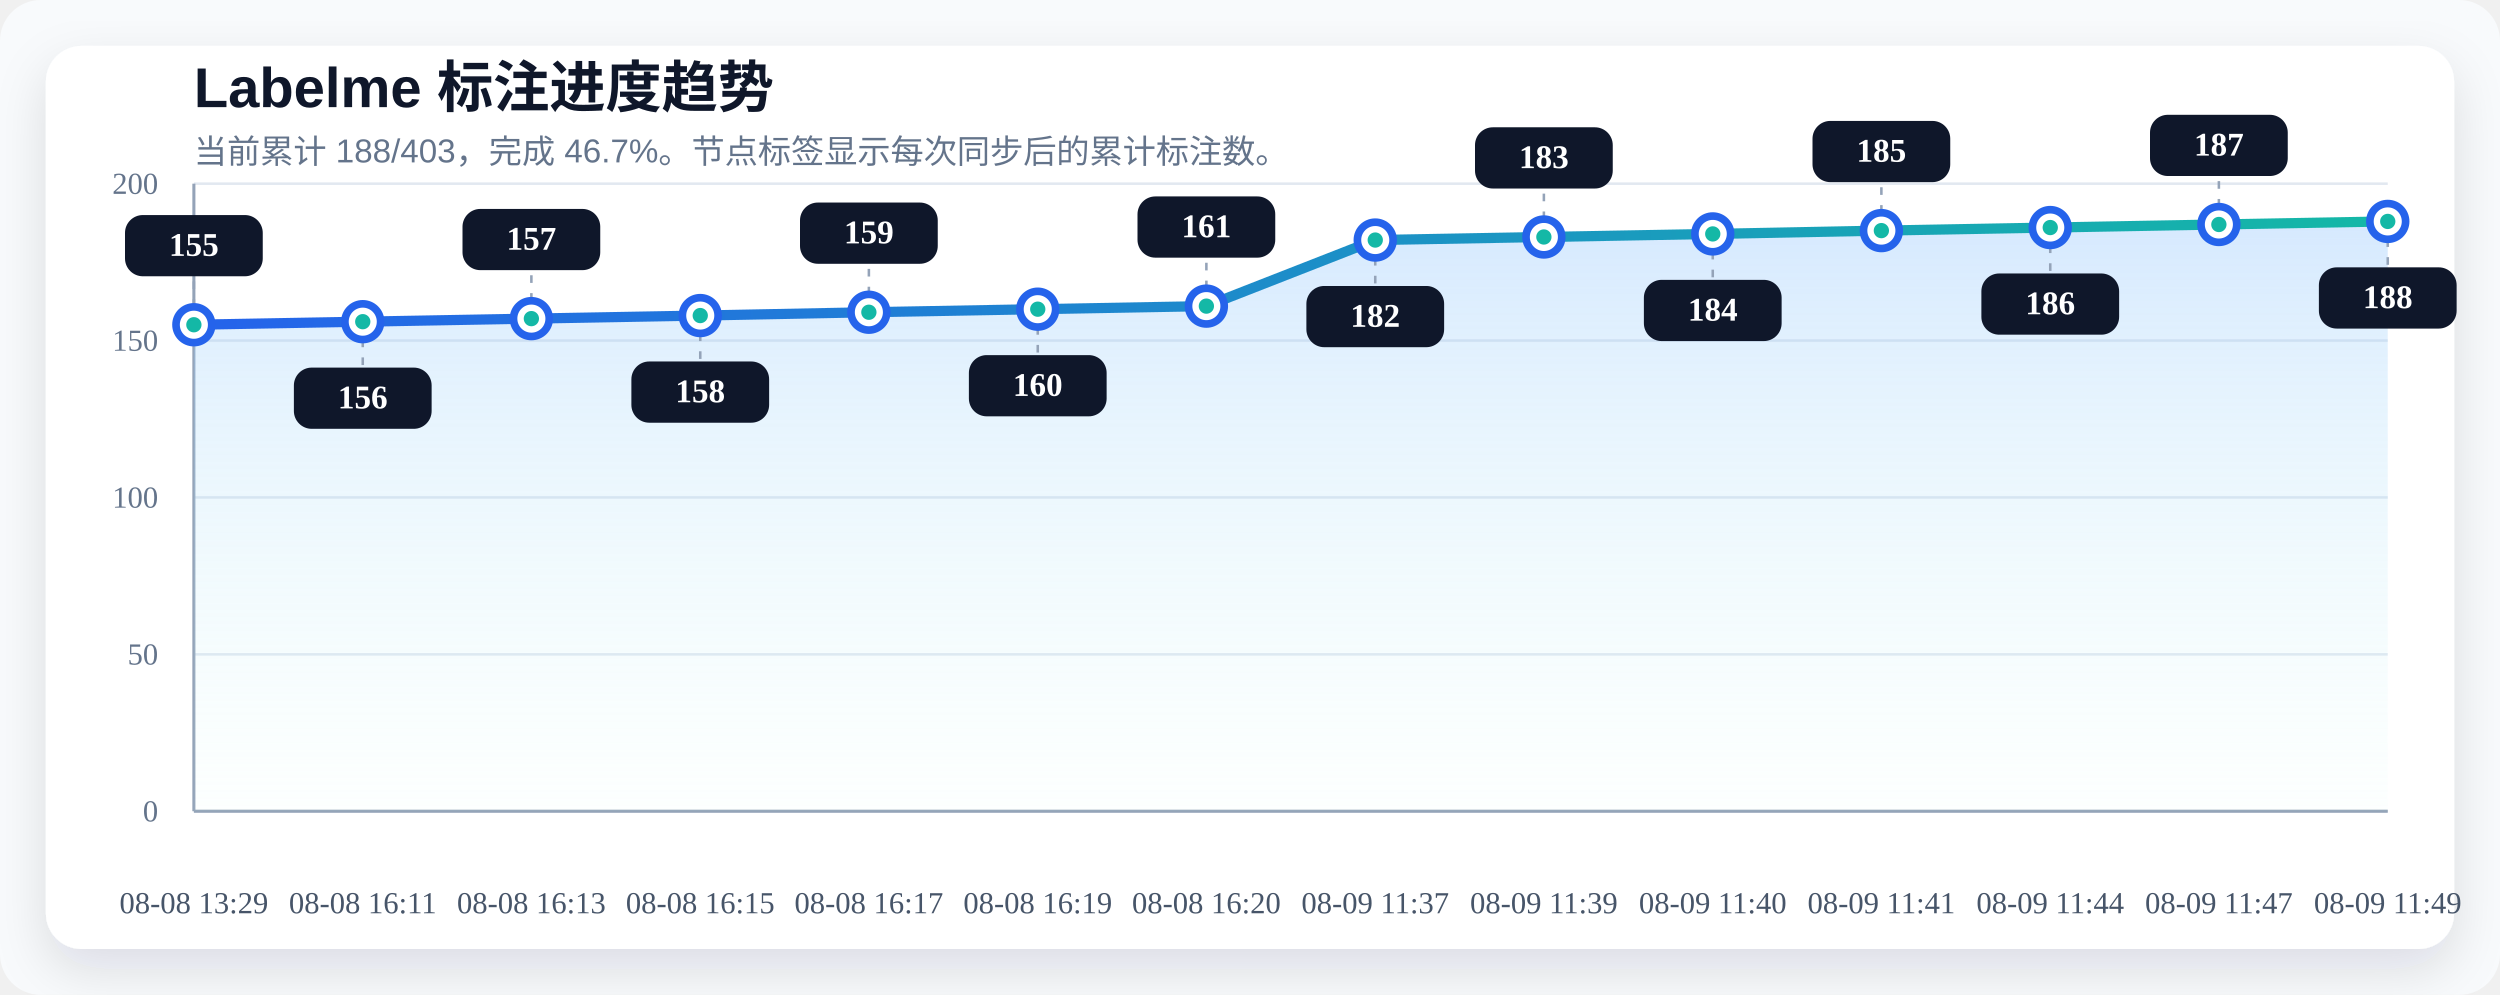
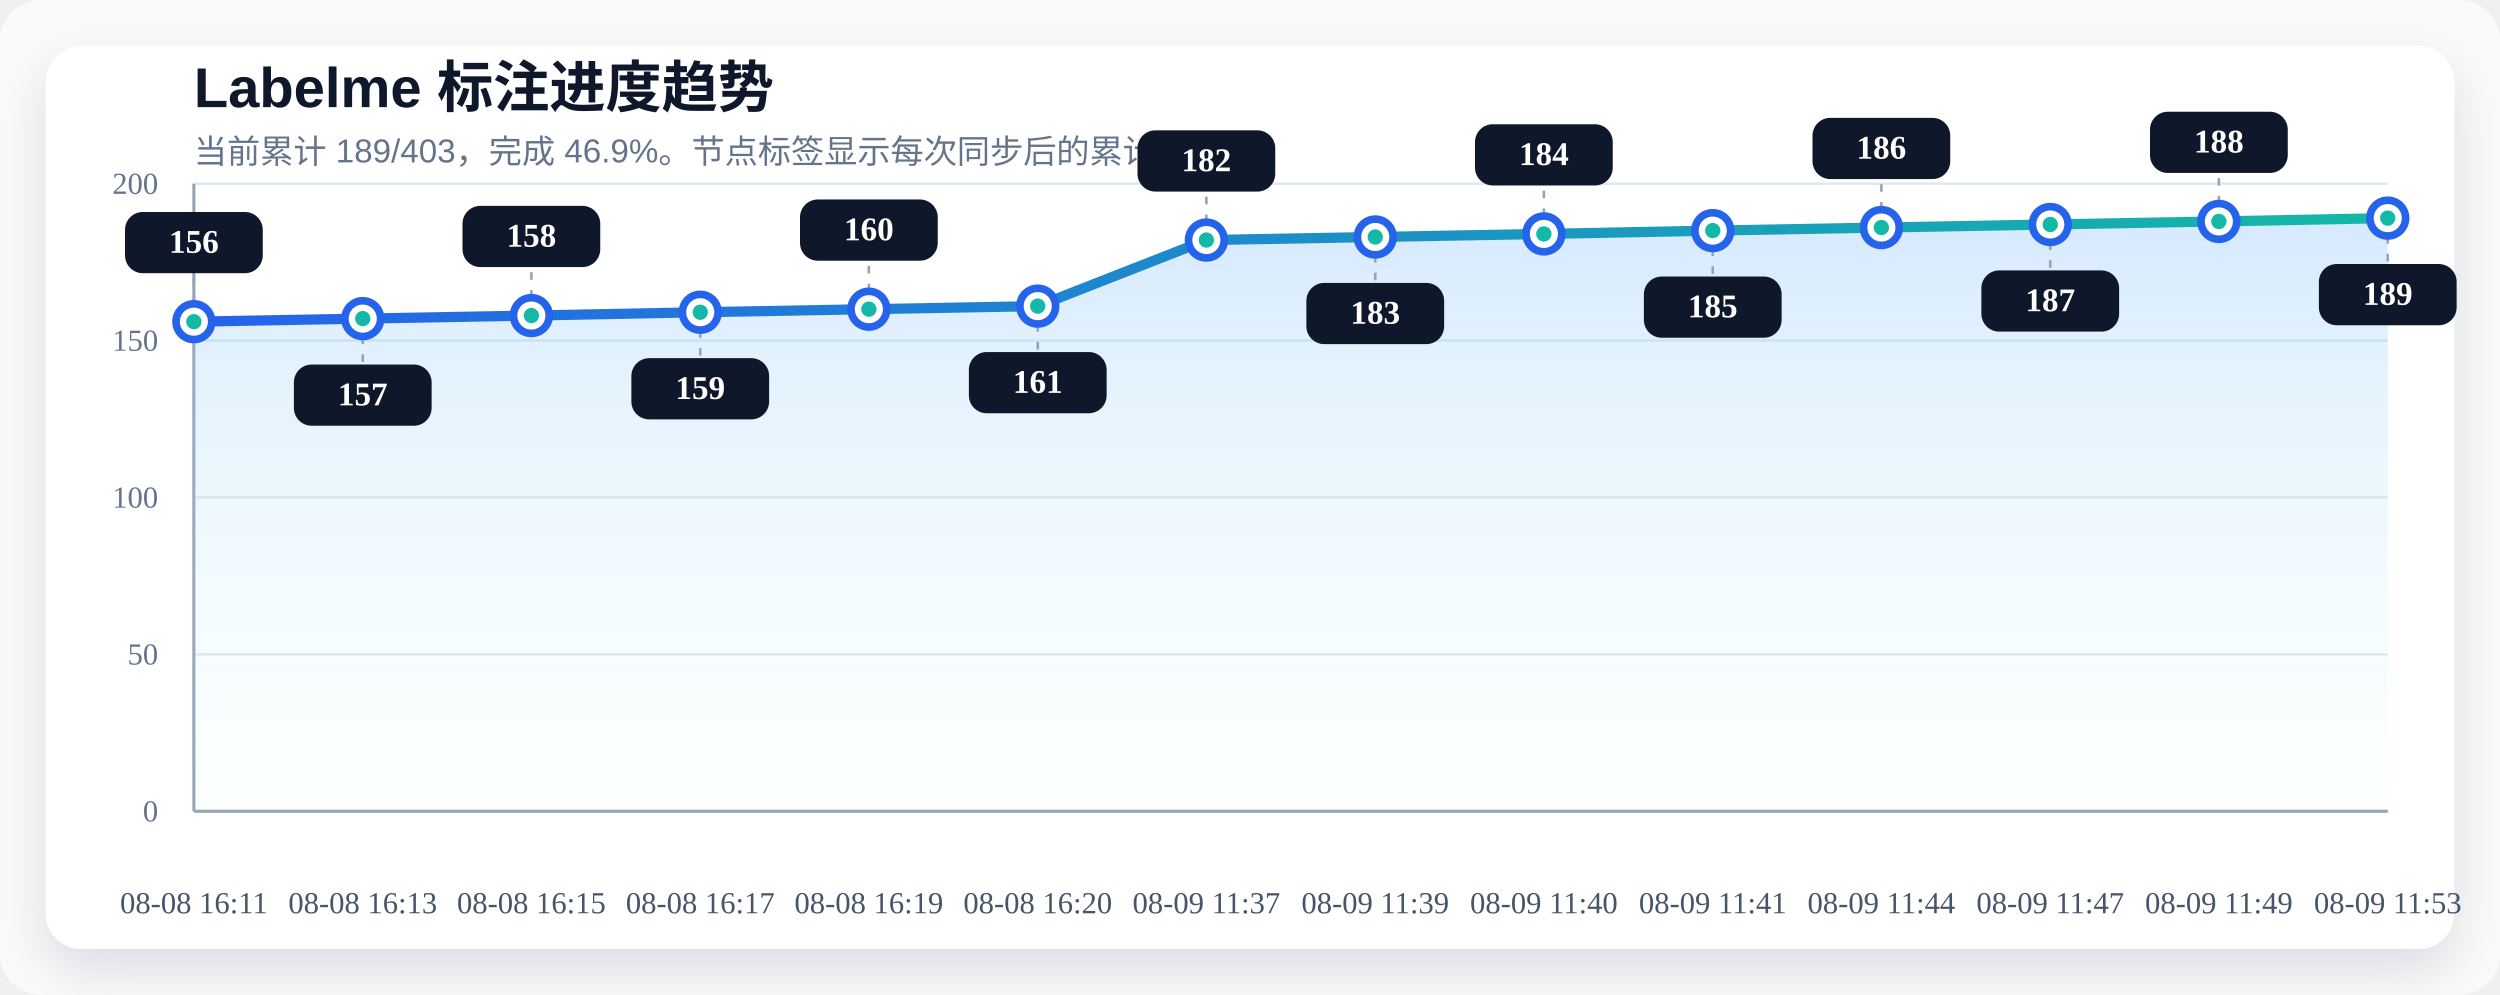
<svg xmlns="http://www.w3.org/2000/svg" width="980" height="390" viewBox="0 0 980 390">
  <defs>
    <linearGradient id="lineGradient" x1="0" y1="0" x2="1" y2="0">
      <stop offset="0%" stop-color="#2563eb" />
      <stop offset="100%" stop-color="#14b8a6" />
    </linearGradient>
    <linearGradient id="areaGradient" x1="0" y1="0" x2="0" y2="1">
      <stop offset="0%" stop-color="#93c5fd" stop-opacity="0.38" />
      <stop offset="100%" stop-color="#ccfbf1" stop-opacity="0.05" />
    </linearGradient>
    <filter id="softShadow" x="-20%" y="-20%" width="140%" height="140%">
      <feDropShadow dx="0" dy="8" stdDeviation="10" flood-color="#0f172a" flood-opacity="0.12" />
    </filter>
  </defs>
  <rect width="100%" height="100%" rx="16" fill="#f8fafc" />
  <rect x="18" y="18" width="944" height="354" rx="14" fill="#ffffff" filter="url(#softShadow)" />
  <text x="76" y="42" font-size="22" font-weight="800" font-family="Arial, sans-serif" fill="#0f172a">Labelme 标注进度趋势</text>
-   <text x="76" y="64" font-size="13" font-family="Arial, sans-serif" fill="#64748b">当前累计 188/403，完成 46.7%。节点标签显示每次同步后的累计标注数。</text>
+   <text x="76" y="64" font-size="13" font-family="Arial, sans-serif" fill="#64748b">当前累计 189/403，完成 46.9%。节点标签显示每次同步后的累计标注数。</text>
  <line x1="76" y1="318.0" x2="936" y2="318.0" stroke="#e2e8f0" stroke-width="1" />
  <line x1="76" y1="256.5" x2="936" y2="256.5" stroke="#e2e8f0" stroke-width="1" />
  <line x1="76" y1="195.0" x2="936" y2="195.0" stroke="#e2e8f0" stroke-width="1" />
  <line x1="76" y1="133.5" x2="936" y2="133.5" stroke="#e2e8f0" stroke-width="1" />
  <line x1="76" y1="72.0" x2="936" y2="72.0" stroke="#e2e8f0" stroke-width="1" />
  <line x1="76" y1="318" x2="936" y2="318" stroke="#94a3b8" stroke-width="1.2" />
  <line x1="76" y1="72" x2="76" y2="318" stroke="#94a3b8" stroke-width="1.2" />
  <text x="62" y="322.0" text-anchor="end" font-size="12" fill="#64748b">0</text>
  <text x="62" y="260.5" text-anchor="end" font-size="12" fill="#64748b">50</text>
  <text x="62" y="199.0" text-anchor="end" font-size="12" fill="#64748b">100</text>
  <text x="62" y="137.5" text-anchor="end" font-size="12" fill="#64748b">150</text>
  <text x="62" y="76.0" text-anchor="end" font-size="12" fill="#64748b">200</text>
-   <polygon points="76.0,318.0 76.0,127.3 142.2,126.1 208.3,124.9 274.5,123.7 340.6,122.4 406.8,121.2 472.9,120.0 539.1,94.1 605.2,92.9 671.4,91.7 737.5,90.4 803.7,89.2 869.8,88.0 936.0,86.8 936.0,318.0" fill="url(#areaGradient)" />
-   <polyline points="76.0,127.3 142.2,126.1 208.3,124.9 274.5,123.7 340.6,122.4 406.8,121.2 472.9,120.0 539.1,94.1 605.2,92.9 671.4,91.7 737.5,90.4 803.7,89.2 869.8,88.0 936.0,86.8" fill="none" stroke="url(#lineGradient)" stroke-width="4" stroke-linejoin="round" stroke-linecap="round" />
-   <line x1="76.0" y1="127.3" x2="76.0" y2="101.3" stroke="#94a3b8" stroke-width="1" stroke-dasharray="3 4" />
-   <rect x="49.0" y="84.3" width="54" height="24" rx="7" fill="#0f172a" />
-   <text x="76.0" y="100.3" text-anchor="middle" font-size="13" font-weight="700" fill="#ffffff">155</text>
-   <circle cx="76.0" cy="127.3" r="7" fill="#ffffff" stroke="#2563eb" stroke-width="3" />
-   <circle cx="76.0" cy="127.3" r="3" fill="#14b8a6" />
-   <line x1="142.2" y1="126.1" x2="142.2" y2="161.1" stroke="#94a3b8" stroke-width="1" stroke-dasharray="3 4" />
-   <rect x="115.2" y="144.1" width="54" height="24" rx="7" fill="#0f172a" />
-   <text x="142.2" y="160.1" text-anchor="middle" font-size="13" font-weight="700" fill="#ffffff">156</text>
-   <circle cx="142.2" cy="126.1" r="7" fill="#ffffff" stroke="#2563eb" stroke-width="3" />
-   <circle cx="142.2" cy="126.1" r="3" fill="#14b8a6" />
-   <line x1="208.3" y1="124.9" x2="208.3" y2="98.9" stroke="#94a3b8" stroke-width="1" stroke-dasharray="3 4" />
-   <rect x="181.3" y="81.9" width="54" height="24" rx="7" fill="#0f172a" />
-   <text x="208.3" y="97.9" text-anchor="middle" font-size="13" font-weight="700" fill="#ffffff">157</text>
-   <circle cx="208.3" cy="124.9" r="7" fill="#ffffff" stroke="#2563eb" stroke-width="3" />
-   <circle cx="208.3" cy="124.9" r="3" fill="#14b8a6" />
-   <line x1="274.5" y1="123.7" x2="274.5" y2="158.7" stroke="#94a3b8" stroke-width="1" stroke-dasharray="3 4" />
-   <rect x="247.5" y="141.7" width="54" height="24" rx="7" fill="#0f172a" />
-   <text x="274.5" y="157.7" text-anchor="middle" font-size="13" font-weight="700" fill="#ffffff">158</text>
-   <circle cx="274.5" cy="123.7" r="7" fill="#ffffff" stroke="#2563eb" stroke-width="3" />
-   <circle cx="274.5" cy="123.7" r="3" fill="#14b8a6" />
-   <line x1="340.6" y1="122.4" x2="340.6" y2="96.4" stroke="#94a3b8" stroke-width="1" stroke-dasharray="3 4" />
-   <rect x="313.6" y="79.4" width="54" height="24" rx="7" fill="#0f172a" />
-   <text x="340.6" y="95.4" text-anchor="middle" font-size="13" font-weight="700" fill="#ffffff">159</text>
-   <circle cx="340.6" cy="122.4" r="7" fill="#ffffff" stroke="#2563eb" stroke-width="3" />
-   <circle cx="340.6" cy="122.4" r="3" fill="#14b8a6" />
-   <line x1="406.8" y1="121.2" x2="406.8" y2="156.2" stroke="#94a3b8" stroke-width="1" stroke-dasharray="3 4" />
-   <rect x="379.8" y="139.2" width="54" height="24" rx="7" fill="#0f172a" />
-   <text x="406.8" y="155.2" text-anchor="middle" font-size="13" font-weight="700" fill="#ffffff">160</text>
-   <circle cx="406.8" cy="121.2" r="7" fill="#ffffff" stroke="#2563eb" stroke-width="3" />
-   <circle cx="406.8" cy="121.2" r="3" fill="#14b8a6" />
-   <line x1="472.9" y1="120.0" x2="472.9" y2="94.0" stroke="#94a3b8" stroke-width="1" stroke-dasharray="3 4" />
-   <rect x="445.9" y="77.0" width="54" height="24" rx="7" fill="#0f172a" />
-   <text x="472.9" y="93.0" text-anchor="middle" font-size="13" font-weight="700" fill="#ffffff">161</text>
-   <circle cx="472.9" cy="120.0" r="7" fill="#ffffff" stroke="#2563eb" stroke-width="3" />
-   <circle cx="472.9" cy="120.0" r="3" fill="#14b8a6" />
-   <line x1="539.1" y1="94.1" x2="539.1" y2="129.1" stroke="#94a3b8" stroke-width="1" stroke-dasharray="3 4" />
-   <rect x="512.1" y="112.1" width="54" height="24" rx="7" fill="#0f172a" />
-   <text x="539.1" y="128.1" text-anchor="middle" font-size="13" font-weight="700" fill="#ffffff">182</text>
-   <circle cx="539.1" cy="94.1" r="7" fill="#ffffff" stroke="#2563eb" stroke-width="3" />
-   <circle cx="539.1" cy="94.1" r="3" fill="#14b8a6" />
-   <line x1="605.2" y1="92.9" x2="605.2" y2="66.9" stroke="#94a3b8" stroke-width="1" stroke-dasharray="3 4" />
-   <rect x="578.2" y="49.9" width="54" height="24" rx="7" fill="#0f172a" />
-   <text x="605.2" y="65.9" text-anchor="middle" font-size="13" font-weight="700" fill="#ffffff">183</text>
-   <circle cx="605.2" cy="92.9" r="7" fill="#ffffff" stroke="#2563eb" stroke-width="3" />
-   <circle cx="605.2" cy="92.9" r="3" fill="#14b8a6" />
-   <line x1="671.4" y1="91.7" x2="671.4" y2="126.7" stroke="#94a3b8" stroke-width="1" stroke-dasharray="3 4" />
-   <rect x="644.4" y="109.7" width="54" height="24" rx="7" fill="#0f172a" />
-   <text x="671.4" y="125.7" text-anchor="middle" font-size="13" font-weight="700" fill="#ffffff">184</text>
-   <circle cx="671.4" cy="91.7" r="7" fill="#ffffff" stroke="#2563eb" stroke-width="3" />
-   <circle cx="671.4" cy="91.7" r="3" fill="#14b8a6" />
-   <line x1="737.5" y1="90.4" x2="737.5" y2="64.4" stroke="#94a3b8" stroke-width="1" stroke-dasharray="3 4" />
-   <rect x="710.5" y="47.4" width="54" height="24" rx="7" fill="#0f172a" />
-   <text x="737.5" y="63.4" text-anchor="middle" font-size="13" font-weight="700" fill="#ffffff">185</text>
-   <circle cx="737.5" cy="90.4" r="7" fill="#ffffff" stroke="#2563eb" stroke-width="3" />
-   <circle cx="737.5" cy="90.4" r="3" fill="#14b8a6" />
-   <line x1="803.7" y1="89.2" x2="803.7" y2="124.2" stroke="#94a3b8" stroke-width="1" stroke-dasharray="3 4" />
-   <rect x="776.7" y="107.2" width="54" height="24" rx="7" fill="#0f172a" />
-   <text x="803.7" y="123.2" text-anchor="middle" font-size="13" font-weight="700" fill="#ffffff">186</text>
-   <circle cx="803.7" cy="89.2" r="7" fill="#ffffff" stroke="#2563eb" stroke-width="3" />
-   <circle cx="803.7" cy="89.2" r="3" fill="#14b8a6" />
-   <line x1="869.8" y1="88.0" x2="869.8" y2="62.0" stroke="#94a3b8" stroke-width="1" stroke-dasharray="3 4" />
-   <rect x="842.8" y="45.0" width="54" height="24" rx="7" fill="#0f172a" />
-   <text x="869.8" y="61.0" text-anchor="middle" font-size="13" font-weight="700" fill="#ffffff">187</text>
-   <circle cx="869.8" cy="88.0" r="7" fill="#ffffff" stroke="#2563eb" stroke-width="3" />
-   <circle cx="869.8" cy="88.0" r="3" fill="#14b8a6" />
-   <line x1="936.0" y1="86.8" x2="936.0" y2="121.8" stroke="#94a3b8" stroke-width="1" stroke-dasharray="3 4" />
-   <rect x="909.0" y="104.8" width="54" height="24" rx="7" fill="#0f172a" />
-   <text x="936.0" y="120.8" text-anchor="middle" font-size="13" font-weight="700" fill="#ffffff">188</text>
-   <circle cx="936.0" cy="86.8" r="7" fill="#ffffff" stroke="#2563eb" stroke-width="3" />
-   <circle cx="936.0" cy="86.8" r="3" fill="#14b8a6" />
-   <text x="76.0" y="358" text-anchor="middle" font-size="12" fill="#475569">08-08 13:29</text>
-   <text x="142.2" y="358" text-anchor="middle" font-size="12" fill="#475569">08-08 16:11</text>
-   <text x="208.3" y="358" text-anchor="middle" font-size="12" fill="#475569">08-08 16:13</text>
-   <text x="274.5" y="358" text-anchor="middle" font-size="12" fill="#475569">08-08 16:15</text>
-   <text x="340.6" y="358" text-anchor="middle" font-size="12" fill="#475569">08-08 16:17</text>
-   <text x="406.8" y="358" text-anchor="middle" font-size="12" fill="#475569">08-08 16:19</text>
-   <text x="472.9" y="358" text-anchor="middle" font-size="12" fill="#475569">08-08 16:20</text>
-   <text x="539.1" y="358" text-anchor="middle" font-size="12" fill="#475569">08-09 11:37</text>
-   <text x="605.2" y="358" text-anchor="middle" font-size="12" fill="#475569">08-09 11:39</text>
-   <text x="671.4" y="358" text-anchor="middle" font-size="12" fill="#475569">08-09 11:40</text>
-   <text x="737.5" y="358" text-anchor="middle" font-size="12" fill="#475569">08-09 11:41</text>
-   <text x="803.7" y="358" text-anchor="middle" font-size="12" fill="#475569">08-09 11:44</text>
-   <text x="869.8" y="358" text-anchor="middle" font-size="12" fill="#475569">08-09 11:47</text>
-   <text x="936.0" y="358" text-anchor="middle" font-size="12" fill="#475569">08-09 11:49</text>
+   <polygon points="76.0,318.0 76.0,126.1 142.2,124.9 208.3,123.7 274.5,122.4 340.6,121.2 406.8,120.0 472.9,94.1 539.1,92.9 605.2,91.7 671.4,90.4 737.5,89.2 803.7,88.0 869.8,86.8 936.0,85.5 936.0,318.0" fill="url(#areaGradient)" />
+   <polyline points="76.0,126.1 142.2,124.9 208.3,123.7 274.5,122.4 340.6,121.2 406.8,120.0 472.9,94.1 539.1,92.9 605.2,91.7 671.4,90.4 737.5,89.2 803.7,88.0 869.8,86.8 936.0,85.5" fill="none" stroke="url(#lineGradient)" stroke-width="4" stroke-linejoin="round" stroke-linecap="round" />
+   <line x1="76.0" y1="126.1" x2="76.0" y2="100.1" stroke="#94a3b8" stroke-width="1" stroke-dasharray="3 4" />
+   <rect x="49.0" y="83.1" width="54" height="24" rx="7" fill="#0f172a" />
+   <text x="76.0" y="99.1" text-anchor="middle" font-size="13" font-weight="700" fill="#ffffff">156</text>
+   <circle cx="76.0" cy="126.1" r="7" fill="#ffffff" stroke="#2563eb" stroke-width="3" />
+   <circle cx="76.0" cy="126.1" r="3" fill="#14b8a6" />
+   <line x1="142.2" y1="124.9" x2="142.2" y2="159.9" stroke="#94a3b8" stroke-width="1" stroke-dasharray="3 4" />
+   <rect x="115.2" y="142.9" width="54" height="24" rx="7" fill="#0f172a" />
+   <text x="142.2" y="158.9" text-anchor="middle" font-size="13" font-weight="700" fill="#ffffff">157</text>
+   <circle cx="142.2" cy="124.9" r="7" fill="#ffffff" stroke="#2563eb" stroke-width="3" />
+   <circle cx="142.2" cy="124.9" r="3" fill="#14b8a6" />
+   <line x1="208.3" y1="123.7" x2="208.3" y2="97.7" stroke="#94a3b8" stroke-width="1" stroke-dasharray="3 4" />
+   <rect x="181.3" y="80.7" width="54" height="24" rx="7" fill="#0f172a" />
+   <text x="208.3" y="96.7" text-anchor="middle" font-size="13" font-weight="700" fill="#ffffff">158</text>
+   <circle cx="208.3" cy="123.7" r="7" fill="#ffffff" stroke="#2563eb" stroke-width="3" />
+   <circle cx="208.3" cy="123.7" r="3" fill="#14b8a6" />
+   <line x1="274.5" y1="122.4" x2="274.5" y2="157.4" stroke="#94a3b8" stroke-width="1" stroke-dasharray="3 4" />
+   <rect x="247.5" y="140.4" width="54" height="24" rx="7" fill="#0f172a" />
+   <text x="274.5" y="156.4" text-anchor="middle" font-size="13" font-weight="700" fill="#ffffff">159</text>
+   <circle cx="274.5" cy="122.4" r="7" fill="#ffffff" stroke="#2563eb" stroke-width="3" />
+   <circle cx="274.5" cy="122.4" r="3" fill="#14b8a6" />
+   <line x1="340.6" y1="121.2" x2="340.6" y2="95.2" stroke="#94a3b8" stroke-width="1" stroke-dasharray="3 4" />
+   <rect x="313.6" y="78.2" width="54" height="24" rx="7" fill="#0f172a" />
+   <text x="340.6" y="94.2" text-anchor="middle" font-size="13" font-weight="700" fill="#ffffff">160</text>
+   <circle cx="340.6" cy="121.2" r="7" fill="#ffffff" stroke="#2563eb" stroke-width="3" />
+   <circle cx="340.6" cy="121.2" r="3" fill="#14b8a6" />
+   <line x1="406.8" y1="120.0" x2="406.8" y2="155.0" stroke="#94a3b8" stroke-width="1" stroke-dasharray="3 4" />
+   <rect x="379.8" y="138.0" width="54" height="24" rx="7" fill="#0f172a" />
+   <text x="406.8" y="154.0" text-anchor="middle" font-size="13" font-weight="700" fill="#ffffff">161</text>
+   <circle cx="406.8" cy="120.0" r="7" fill="#ffffff" stroke="#2563eb" stroke-width="3" />
+   <circle cx="406.8" cy="120.0" r="3" fill="#14b8a6" />
+   <line x1="472.9" y1="94.1" x2="472.9" y2="68.1" stroke="#94a3b8" stroke-width="1" stroke-dasharray="3 4" />
+   <rect x="445.9" y="51.1" width="54" height="24" rx="7" fill="#0f172a" />
+   <text x="472.9" y="67.1" text-anchor="middle" font-size="13" font-weight="700" fill="#ffffff">182</text>
+   <circle cx="472.9" cy="94.1" r="7" fill="#ffffff" stroke="#2563eb" stroke-width="3" />
+   <circle cx="472.9" cy="94.1" r="3" fill="#14b8a6" />
+   <line x1="539.1" y1="92.9" x2="539.1" y2="127.9" stroke="#94a3b8" stroke-width="1" stroke-dasharray="3 4" />
+   <rect x="512.1" y="110.9" width="54" height="24" rx="7" fill="#0f172a" />
+   <text x="539.1" y="126.9" text-anchor="middle" font-size="13" font-weight="700" fill="#ffffff">183</text>
+   <circle cx="539.1" cy="92.9" r="7" fill="#ffffff" stroke="#2563eb" stroke-width="3" />
+   <circle cx="539.1" cy="92.9" r="3" fill="#14b8a6" />
+   <line x1="605.2" y1="91.7" x2="605.2" y2="65.7" stroke="#94a3b8" stroke-width="1" stroke-dasharray="3 4" />
+   <rect x="578.2" y="48.7" width="54" height="24" rx="7" fill="#0f172a" />
+   <text x="605.2" y="64.7" text-anchor="middle" font-size="13" font-weight="700" fill="#ffffff">184</text>
+   <circle cx="605.2" cy="91.7" r="7" fill="#ffffff" stroke="#2563eb" stroke-width="3" />
+   <circle cx="605.2" cy="91.7" r="3" fill="#14b8a6" />
+   <line x1="671.4" y1="90.4" x2="671.4" y2="125.4" stroke="#94a3b8" stroke-width="1" stroke-dasharray="3 4" />
+   <rect x="644.4" y="108.4" width="54" height="24" rx="7" fill="#0f172a" />
+   <text x="671.4" y="124.4" text-anchor="middle" font-size="13" font-weight="700" fill="#ffffff">185</text>
+   <circle cx="671.4" cy="90.4" r="7" fill="#ffffff" stroke="#2563eb" stroke-width="3" />
+   <circle cx="671.4" cy="90.4" r="3" fill="#14b8a6" />
+   <line x1="737.5" y1="89.2" x2="737.5" y2="63.2" stroke="#94a3b8" stroke-width="1" stroke-dasharray="3 4" />
+   <rect x="710.5" y="46.2" width="54" height="24" rx="7" fill="#0f172a" />
+   <text x="737.5" y="62.2" text-anchor="middle" font-size="13" font-weight="700" fill="#ffffff">186</text>
+   <circle cx="737.5" cy="89.2" r="7" fill="#ffffff" stroke="#2563eb" stroke-width="3" />
+   <circle cx="737.5" cy="89.2" r="3" fill="#14b8a6" />
+   <line x1="803.7" y1="88.0" x2="803.7" y2="123.0" stroke="#94a3b8" stroke-width="1" stroke-dasharray="3 4" />
+   <rect x="776.7" y="106.0" width="54" height="24" rx="7" fill="#0f172a" />
+   <text x="803.7" y="122.0" text-anchor="middle" font-size="13" font-weight="700" fill="#ffffff">187</text>
+   <circle cx="803.7" cy="88.0" r="7" fill="#ffffff" stroke="#2563eb" stroke-width="3" />
+   <circle cx="803.7" cy="88.0" r="3" fill="#14b8a6" />
+   <line x1="869.8" y1="86.8" x2="869.8" y2="60.8" stroke="#94a3b8" stroke-width="1" stroke-dasharray="3 4" />
+   <rect x="842.8" y="43.8" width="54" height="24" rx="7" fill="#0f172a" />
+   <text x="869.8" y="59.8" text-anchor="middle" font-size="13" font-weight="700" fill="#ffffff">188</text>
+   <circle cx="869.8" cy="86.8" r="7" fill="#ffffff" stroke="#2563eb" stroke-width="3" />
+   <circle cx="869.8" cy="86.8" r="3" fill="#14b8a6" />
+   <line x1="936.0" y1="85.5" x2="936.0" y2="120.5" stroke="#94a3b8" stroke-width="1" stroke-dasharray="3 4" />
+   <rect x="909.0" y="103.5" width="54" height="24" rx="7" fill="#0f172a" />
+   <text x="936.0" y="119.5" text-anchor="middle" font-size="13" font-weight="700" fill="#ffffff">189</text>
+   <circle cx="936.0" cy="85.5" r="7" fill="#ffffff" stroke="#2563eb" stroke-width="3" />
+   <circle cx="936.0" cy="85.5" r="3" fill="#14b8a6" />
+   <text x="76.0" y="358" text-anchor="middle" font-size="12" fill="#475569">08-08 16:11</text>
+   <text x="142.2" y="358" text-anchor="middle" font-size="12" fill="#475569">08-08 16:13</text>
+   <text x="208.3" y="358" text-anchor="middle" font-size="12" fill="#475569">08-08 16:15</text>
+   <text x="274.5" y="358" text-anchor="middle" font-size="12" fill="#475569">08-08 16:17</text>
+   <text x="340.6" y="358" text-anchor="middle" font-size="12" fill="#475569">08-08 16:19</text>
+   <text x="406.8" y="358" text-anchor="middle" font-size="12" fill="#475569">08-08 16:20</text>
+   <text x="472.9" y="358" text-anchor="middle" font-size="12" fill="#475569">08-09 11:37</text>
+   <text x="539.1" y="358" text-anchor="middle" font-size="12" fill="#475569">08-09 11:39</text>
+   <text x="605.2" y="358" text-anchor="middle" font-size="12" fill="#475569">08-09 11:40</text>
+   <text x="671.4" y="358" text-anchor="middle" font-size="12" fill="#475569">08-09 11:41</text>
+   <text x="737.5" y="358" text-anchor="middle" font-size="12" fill="#475569">08-09 11:44</text>
+   <text x="803.7" y="358" text-anchor="middle" font-size="12" fill="#475569">08-09 11:47</text>
+   <text x="869.8" y="358" text-anchor="middle" font-size="12" fill="#475569">08-09 11:49</text>
+   <text x="936.0" y="358" text-anchor="middle" font-size="12" fill="#475569">08-09 11:53</text>
</svg>
